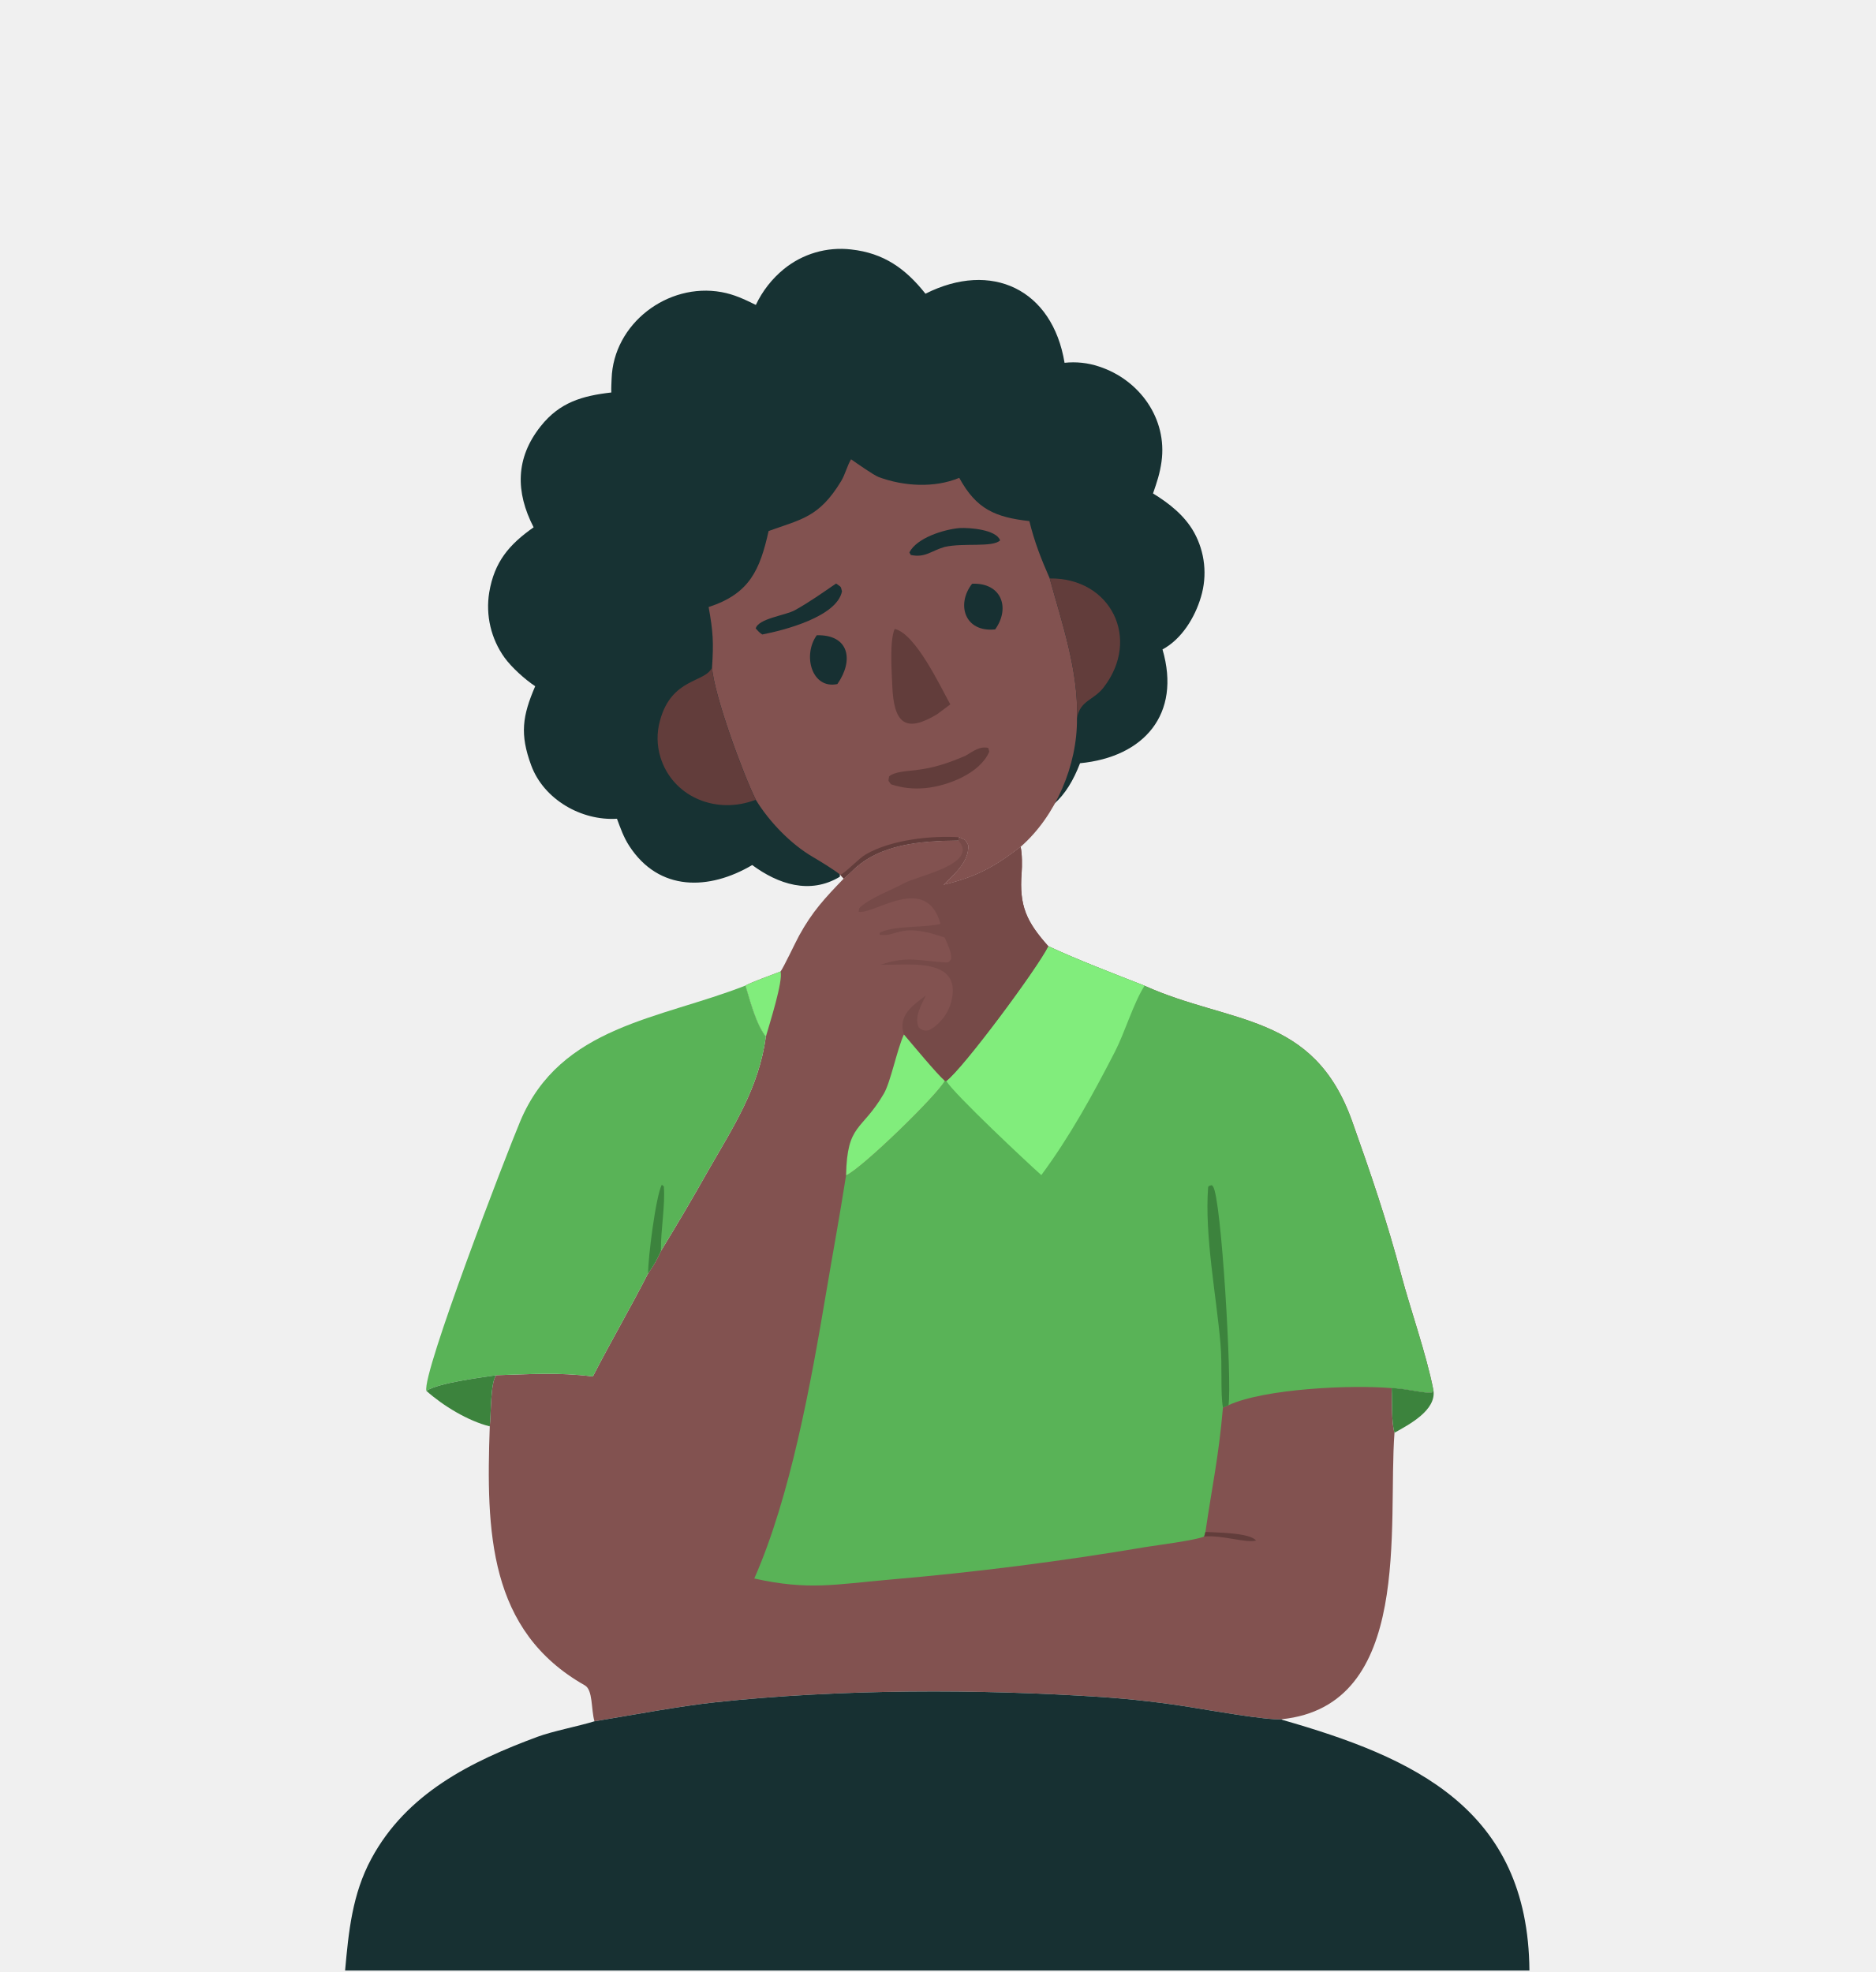
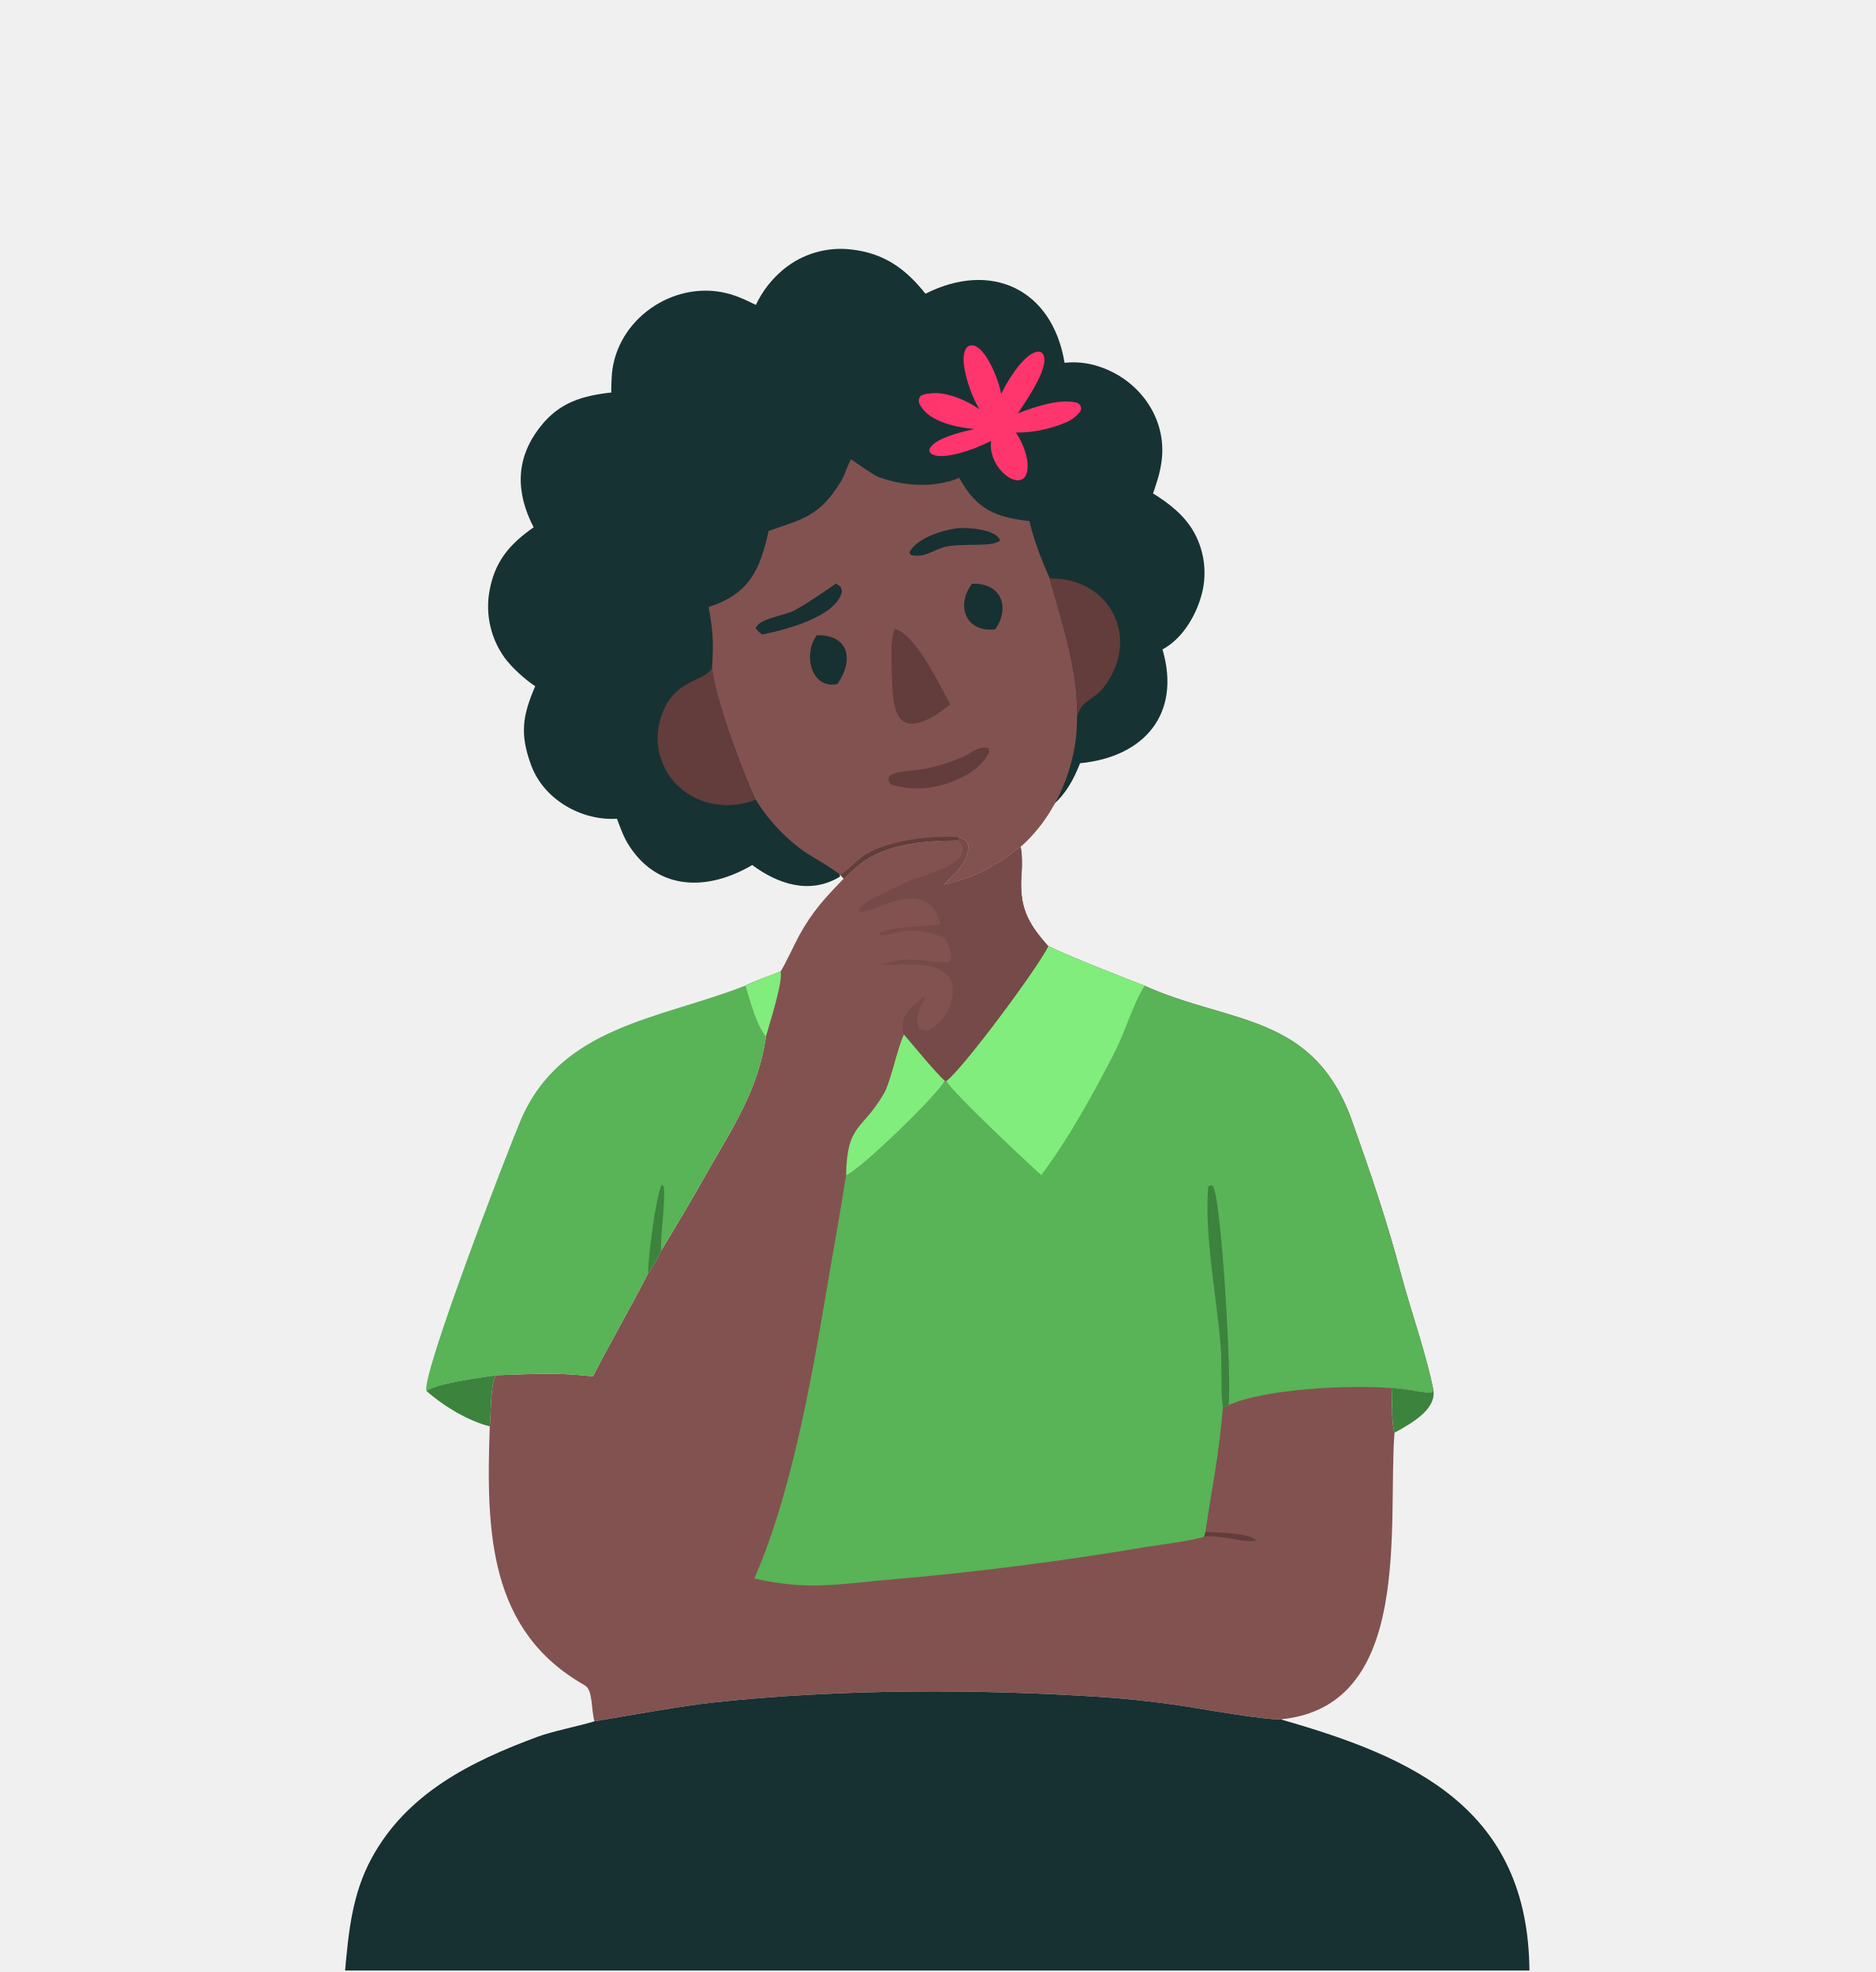
<svg xmlns="http://www.w3.org/2000/svg" width="543" height="571" viewBox="0 0 543 571" fill="none">
-   <g clip-path="url(#clip0_39_2350)">
-     <path d="M277.652 242.423C279.74 243.431 279.277 242.852 280.287 244.698C280.679 249.357 276.202 253.225 273.121 256.214C282.46 253.978 287.818 251.125 295.487 245.199C295.943 247.238 295.937 250.673 295.777 252.759C295.04 262.377 297.211 266.898 303.5 273.979C311.659 277.794 322.756 282.061 331.365 285.427C356.324 296.667 380.29 293.194 391.498 324.731C396.872 339.851 401.516 353.425 405.715 369.249C408.405 379.387 413 392.214 415.012 402.61L414.665 403.157C413.209 403.7 406.444 401.895 402.906 401.942C403.096 405.689 402.786 411.708 403.73 414.855C401.706 441.61 409.261 493.937 370.988 497.818C366.733 498.149 350.073 495.177 344.861 494.351C336.386 492.989 327.854 492.006 319.291 491.406C283.059 488.995 243.253 489.042 207.203 492.892C196.803 494.002 182.572 496.683 172.103 498.409C171.095 494.857 171.701 489.347 169.313 487.995C141.406 472.189 140.72 443.498 141.796 413.01C142.193 409.734 141.954 399.982 143.706 398.196C153.927 397.9 161.353 397.29 171.649 398.558C176.741 388.631 182.453 378.864 187.645 368.691C189.467 366.111 190.024 365.008 191.358 362.22C196.04 354.583 200.578 346.86 204.972 339.055C212.317 326.242 219.669 315.158 221.741 300.151C218.925 296.697 217.155 289.803 215.818 285.372C217.589 284.379 223.768 282.157 225.975 281.305C226.709 280.452 230.425 272.601 231.375 270.875C235.252 263.84 238.818 260.059 244.263 254.405C244.989 253.823 245.991 252.881 246.671 252.207C254.678 244.266 266.629 243.502 277.469 243.365L277.652 242.423Z" fill="#825250" />
-     <path d="M303.501 273.979C311.66 277.794 322.757 282.061 331.366 285.427C356.325 296.667 380.291 293.194 391.499 324.731C396.872 339.851 401.517 353.425 405.715 369.249C408.405 379.387 413.001 392.214 415.013 402.61L414.666 403.157C413.21 403.7 406.444 401.895 402.907 401.942C391.192 400.923 366.123 402.079 355.67 406.876L354.068 407.557C352.774 422.337 351.025 429.636 349 443.577L348.627 444.908C346.164 445.995 334.926 447.432 331.719 447.946C307.23 452.092 282.582 455.233 257.835 457.361C241.846 458.756 234.06 460.571 218.382 457.059C228.863 433.296 234.771 400.462 239.099 374.79C241.04 363.276 243.143 351.894 244.951 340.342C249.531 338.341 271.437 317.019 273.528 312.965L273.969 313.005C278.935 309.274 300.353 280.363 303.501 273.979Z" fill="#59B357" />
-     <path d="M303.5 273.979C311.66 277.794 322.757 282.061 331.365 285.427C328.081 290.615 325.685 298.908 322.798 304.514C316.42 316.906 309.769 329.061 301.479 340.249C297.386 336.633 276.242 316.774 273.969 313.005C278.934 309.274 300.352 280.363 303.5 273.979Z" fill="#81ED7C" />
+   <g clip-path="url(#clip0_71_773)">
+     <path d="M277.652 242.423C279.74 243.431 279.277 242.852 280.287 244.698C280.679 249.357 276.202 253.225 273.121 256.214C282.46 253.978 287.818 251.125 295.487 245.199C295.943 247.238 295.937 250.673 295.777 252.759C295.04 262.377 297.211 266.898 303.5 273.979C311.659 277.794 322.756 282.061 331.365 285.427C356.324 296.667 380.29 293.194 391.498 324.731C396.872 339.851 401.516 353.425 405.715 369.249C408.405 379.387 413 392.214 415.012 402.61L414.665 403.157C413.209 403.7 406.444 401.895 402.906 401.942C403.096 405.689 402.786 411.708 403.73 414.855C401.706 441.61 409.261 493.937 370.988 497.818C366.733 498.149 350.073 495.177 344.861 494.351C336.386 492.989 327.854 492.006 319.291 491.406C283.059 488.995 243.253 489.042 207.203 492.892C196.803 494.002 182.572 496.683 172.103 498.409C171.095 494.857 171.701 489.347 169.313 487.995C141.406 472.189 140.72 443.498 141.796 413.01C142.193 409.734 141.954 399.982 143.706 398.196C153.927 397.9 161.353 397.29 171.649 398.558C176.741 388.631 182.453 378.864 187.645 368.69C189.467 366.111 190.024 365.008 191.358 362.22C196.04 354.583 200.578 346.86 204.972 339.055C212.317 326.242 219.669 315.158 221.741 300.151C218.925 296.697 217.155 289.803 215.818 285.372C217.589 284.379 223.768 282.157 225.975 281.305C226.709 280.452 230.425 272.601 231.375 270.875C235.252 263.84 238.818 260.059 244.263 254.405C244.989 253.823 245.991 252.881 246.671 252.207C254.678 244.266 266.629 243.502 277.469 243.365L277.652 242.423Z" fill="#825250" />
+     <path d="M303.501 273.98C311.66 277.794 322.757 282.061 331.366 285.427C356.325 296.667 380.291 293.194 391.499 324.731C396.872 339.851 401.517 353.425 405.715 369.25C408.405 379.387 413.001 392.214 415.013 402.61L414.666 403.157C413.21 403.7 406.444 401.895 402.907 401.942C391.192 400.923 366.123 402.079 355.67 406.876L354.068 407.557C352.774 422.337 351.025 429.637 349 443.577L348.627 444.908C346.164 445.995 334.926 447.432 331.719 447.946C307.23 452.092 282.582 455.233 257.835 457.361C241.846 458.756 234.06 460.571 218.382 457.059C228.863 433.296 234.771 400.462 239.099 374.79C241.04 363.277 243.143 351.894 244.951 340.342C249.531 338.341 271.437 317.019 273.528 312.965L273.969 313.006C278.935 309.274 300.353 280.363 303.501 273.98Z" fill="#59B357" />
+     <path d="M303.5 273.98C311.66 277.794 322.757 282.061 331.365 285.427C328.081 290.615 325.685 298.908 322.798 304.514C316.42 316.906 309.769 329.061 301.479 340.249C297.386 336.633 276.242 316.774 273.969 313.006C278.934 309.274 300.352 280.363 303.5 273.98Z" fill="#81ED7C" />
    <path d="M354.068 407.557C353.289 403.385 353.927 395.792 353.344 388.992C352.173 375.312 348.729 357.833 349.768 343.854C349.806 343.338 350.285 343.334 350.835 343.16C350.944 343.28 351.06 343.393 351.163 343.518C353.63 346.517 356.728 400.555 355.67 406.876L354.068 407.557Z" fill="#3C833D" />
-     <path d="M277.653 242.423C279.741 243.431 279.278 242.852 280.288 244.698C280.68 249.357 276.203 253.225 273.122 256.214C282.461 253.978 287.819 251.125 295.488 245.199C295.944 247.238 295.938 250.673 295.778 252.759C295.041 262.377 297.212 266.898 303.501 273.979C300.353 280.363 278.935 309.274 273.97 313.005L273.528 312.965C271.222 310.972 264.077 302.326 261.695 299.54C259.954 293.856 264.21 291.242 268.019 288.243C266.726 291.133 264.631 294.322 265.984 297.51C268.01 299.255 269.591 298.205 271.421 296.579C274.077 294.178 275.672 290.82 275.855 287.244C276.281 277.127 261.545 279.618 254.943 279.352C262.734 276.683 266.222 278.276 273.907 278.686C274.799 278.733 274.848 278.381 275.39 277.707C275.522 275.666 274.332 273.414 273.506 271.473C269.709 270.164 265.043 268.797 261.008 269.655C258.204 270.252 257.724 270.917 254.688 270.677L254.68 270.078C258.934 267.893 268.119 268.666 272.292 267.515C268.191 252.74 253.273 264.79 248.604 264.022L248.757 262.984C251.449 260.161 258.321 257.642 261.861 255.686C265.626 253.606 283.579 250.207 277.471 243.365L277.653 242.423Z" fill="#764A48" />
+     <path d="M277.653 242.423C279.741 243.431 279.278 242.852 280.288 244.698C280.68 249.357 276.203 253.225 273.122 256.214C282.461 253.978 287.819 251.125 295.488 245.199C295.944 247.238 295.938 250.673 295.778 252.759C295.041 262.377 297.212 266.898 303.501 273.979C300.353 280.363 278.935 309.274 273.97 313.005L273.528 312.965C271.222 310.972 264.077 302.326 261.695 299.54C259.954 293.856 264.21 291.242 268.019 288.243C266.726 291.133 264.631 294.322 265.984 297.51C268.01 299.255 269.591 298.205 271.421 296.579C274.077 294.178 275.672 290.82 275.855 287.244C276.281 277.127 261.545 279.618 254.943 279.352C262.734 276.683 266.222 278.276 273.907 278.686C274.799 278.733 274.848 278.381 275.39 277.707C275.522 275.666 274.332 273.414 273.506 271.473C269.709 270.164 265.043 268.797 261.008 269.655C258.204 270.252 257.724 270.917 254.688 270.677L254.68 270.078C258.934 267.893 268.119 268.666 272.292 267.515C268.191 252.74 253.273 264.79 248.604 264.022L248.757 262.984C251.449 260.16 258.321 257.642 261.861 255.686C265.626 253.606 283.579 250.207 277.471 243.365L277.653 242.423Z" fill="#764A48" />
    <path d="M261.696 299.54C264.078 302.326 271.222 310.972 273.529 312.965C271.438 317.019 249.532 338.341 244.952 340.342C245.253 325.206 249.446 327.691 255.878 316.695C257.882 313.271 259.658 303.991 261.696 299.54Z" fill="#81ED7C" />
    <path d="M225.975 281.305C226.797 284.032 222.732 296.621 221.741 300.151C218.925 296.698 217.155 289.804 215.818 285.372C217.589 284.379 223.768 282.158 225.975 281.305Z" fill="#81ED7C" />
-     <path d="M348.999 443.578C351.941 443.772 361.84 443.743 363.655 446.079C360.569 446.86 353.773 444.396 348.626 444.908L348.999 443.578Z" fill="#623D3B" />
-     <path d="M176.992 113.644C176.93 112.267 177.027 111.037 177.071 109.69C177.585 93.701 193.325 81.759 208.865 84.575C212.602 85.252 215.472 86.647 218.831 88.288C220.729 84.272 223.493 80.731 226.931 77.919C232.38 73.477 239.394 71.424 246.379 72.228C255.911 73.263 262.212 77.817 267.937 85.047C287.047 75.403 304.696 83.748 308.208 105.051C311.559 104.687 314.956 105.05 318.155 106.12C329.898 109.934 338.015 121.229 336.279 133.682C335.8 137.126 334.947 139.629 333.818 142.878C338.531 145.773 342.984 149.27 345.722 154.185C348.864 159.888 349.578 166.616 347.699 172.85C345.952 178.776 342.139 185.047 336.564 188.047C342.057 206.835 331.161 219.215 312.696 220.995C308.845 230.964 303.253 236.745 292.348 238.217C291.231 235.425 290.171 232.611 289.172 229.774C288.611 227.828 287.146 224.697 286.301 222.741C273.631 237.703 258.479 241.929 239.639 237.308C240.267 239.997 243.565 251.967 243.135 253.871C234.439 259.116 225.242 255.985 217.777 250.476C205.344 257.824 190.788 258.254 182.161 244.911C180.536 242.398 179.661 239.846 178.62 237.069C168.33 237.715 157.457 231.495 153.807 221.649C150.444 212.575 151.254 207.286 154.949 198.701C151.971 196.731 148.121 193.245 146.07 190.418C142.154 184.954 140.561 178.162 141.641 171.527C143.137 162.631 147.443 157.645 154.492 152.684C149.227 142.474 149.201 132.656 156.538 123.419C162.056 116.472 168.591 114.61 176.992 113.644Z" fill="#173233" />
-     <path d="M172.102 498.409C182.572 496.683 196.802 494.002 207.202 492.892C243.252 489.042 283.059 488.995 319.29 491.406C327.853 492.006 336.385 492.989 344.86 494.351C350.072 495.177 366.732 498.149 370.988 497.819C371.099 497.884 371.21 497.95 371.321 498.015C409.037 508.813 442.435 523.593 442.794 570.574H99.912C100.924 559.354 101.965 548.478 107.51 538.201C117.728 519.256 136.33 510.031 155.69 502.868C160.058 501.253 167.278 499.886 172.102 498.409Z" fill="#173032" />
-     <path d="M222.53 153.754C232.009 150.333 237.141 149.816 243.497 139.355C244.72 137.342 245.186 135.044 246.398 132.989C247.897 134.034 252.964 137.605 254.386 138.134C261.647 140.831 270.595 141.347 277.72 138.361C282.692 147.46 288.113 149.747 298.017 150.893C299.517 156.985 301.408 161.783 303.914 167.495C307.477 180.355 312.299 194.424 311.801 208.006C311.946 221.525 305.694 236.27 295.49 245.199C287.82 251.125 282.462 253.978 273.124 256.214C276.204 253.225 280.681 249.357 280.29 244.698C279.28 242.852 279.742 243.432 277.654 242.423L277.472 243.365C266.631 243.503 254.68 244.266 246.673 252.207C245.994 252.881 244.991 253.823 244.266 254.406L243.295 253.321C241.796 252.032 237.243 249.242 235.379 248.161C228.973 244.445 222.675 237.908 218.82 231.577C215.134 224.151 206.685 201.22 206.15 193.25C206.625 185.958 206.46 182.963 205.159 175.771C217.048 171.899 219.994 165.045 222.53 153.754Z" fill="#825250" />
+     <path d="M348.999 443.577C351.941 443.772 361.84 443.743 363.655 446.079C360.569 446.86 353.773 444.396 348.626 444.908L348.999 443.577Z" fill="#623D3B" />
+     <path d="M176.992 113.644C176.93 112.267 177.027 111.037 177.071 109.69C177.585 93.701 193.325 81.759 208.865 84.575C212.602 85.252 215.472 86.647 218.831 88.288C220.729 84.272 223.493 80.731 226.931 77.919C232.38 73.477 239.394 71.424 246.379 72.228C255.911 73.263 262.212 77.817 267.937 85.046C287.047 75.403 304.696 83.748 308.208 105.051C311.559 104.687 314.956 105.05 318.155 106.12C329.898 109.934 338.015 121.229 336.279 133.682C335.8 137.126 334.947 139.629 333.818 142.878C338.531 145.773 342.984 149.27 345.722 154.185C348.864 159.888 349.578 166.616 347.699 172.85C345.952 178.776 342.139 185.047 336.564 188.047C342.057 206.835 331.161 219.215 312.696 220.995C308.845 230.964 303.253 236.745 292.348 238.217C291.231 235.425 290.171 232.611 289.172 229.774C288.611 227.828 287.146 224.697 286.301 222.741C273.631 237.703 258.479 241.929 239.639 237.308C240.267 239.997 243.565 251.967 243.135 253.871C234.439 259.116 225.242 255.985 217.777 250.476C205.344 257.824 190.788 258.254 182.161 244.911C180.536 242.398 179.661 239.846 178.62 237.069C168.33 237.715 157.457 231.494 153.807 221.649C150.444 212.575 151.254 207.286 154.949 198.701C151.971 196.731 148.121 193.245 146.07 190.417C142.154 184.954 140.561 178.162 141.641 171.527C143.137 162.631 147.443 157.645 154.492 152.684C149.227 142.474 149.201 132.656 156.538 123.419C162.056 116.472 168.591 114.61 176.992 113.644Z" fill="#173233" />
+     <path d="M172.102 498.409C182.572 496.683 196.802 494.002 207.202 492.892C243.252 489.042 283.059 488.995 319.29 491.407C327.853 492.006 336.385 492.989 344.86 494.351C350.072 495.177 366.732 498.15 370.988 497.819C371.099 497.884 371.21 497.95 371.321 498.015C409.037 508.813 442.435 523.593 442.794 570.574H99.912C100.924 559.354 101.965 548.478 107.51 538.201C117.728 519.256 136.33 510.031 155.69 502.868C160.058 501.253 167.278 499.886 172.102 498.409Z" fill="#173032" />
+     <path d="M222.53 153.754C232.009 150.333 237.141 149.816 243.497 139.355C244.72 137.342 245.186 135.044 246.398 132.989C247.897 134.033 252.964 137.605 254.386 138.134C261.647 140.831 270.595 141.347 277.72 138.361C282.692 147.46 288.113 149.747 298.017 150.892C299.517 156.985 301.408 161.783 303.914 167.495C307.477 180.354 312.299 194.424 311.801 208.006C311.946 221.525 305.694 236.27 295.49 245.199C287.82 251.125 282.462 253.978 273.124 256.214C276.204 253.225 280.681 249.357 280.29 244.698C279.28 242.852 279.742 243.432 277.654 242.423L277.472 243.365C266.631 243.503 254.68 244.266 246.673 252.207C245.994 252.881 244.991 253.823 244.266 254.406L243.295 253.321C241.796 252.032 237.243 249.242 235.379 248.161C228.973 244.445 222.675 237.908 218.82 231.577C215.134 224.151 206.685 201.22 206.15 193.25C206.625 185.958 206.46 182.963 205.159 175.771C217.048 171.899 219.994 165.045 222.53 153.754Z" fill="#825250" />
    <path d="M243.294 253.321C245.021 252.491 248.601 248.591 250.661 247.392C257.91 243.17 269.522 241.904 277.653 242.423L277.471 243.365C266.63 243.503 254.679 244.266 246.672 252.207C245.993 252.881 244.99 253.823 244.264 254.406L243.294 253.321Z" fill="#623D3B" />
    <path d="M259.025 182.103C265.08 183.48 272.189 198.665 275.125 203.953L271.318 206.811C262.155 212.334 258.759 209.483 258.331 198.542C258.166 194.317 257.507 185.637 259.025 182.103Z" fill="#623D3B" />
    <path d="M267.983 228.19C264.447 228.517 261.319 228.2 257.953 227.093C257.04 225.785 257.185 226.396 257.414 224.807C259.017 223.41 262.732 223.286 265.03 223.005C270.512 222.332 274.418 221.008 279.498 218.851C281.801 217.512 283.634 215.992 286.118 216.563L286.414 217.639C283.745 223.953 274.4 227.551 267.983 228.19Z" fill="#623D3B" />
-     <path d="M236.469 183.939C245.887 183.708 247.237 191.22 242.435 198.068C235.031 199.646 232.292 189.722 236.469 183.939Z" fill="#173032" />
+     <path d="M236.469 183.939C245.887 183.709 247.237 191.22 242.435 198.068C235.031 199.646 232.292 189.722 236.469 183.939Z" fill="#173032" />
    <path d="M242.073 168.957C243.677 170.179 243.315 169.568 243.771 171.221C242.296 178.584 227.018 182.498 220.686 183.719C219.742 183.074 219.564 182.827 218.794 181.966C219.587 179.066 227.351 178.229 230.137 176.685C234.298 174.378 238.153 171.631 242.073 168.957Z" fill="#173032" />
    <path d="M281.44 169.027C289.834 168.655 292.624 175.895 288.127 182.24C279.294 183.177 276.78 174.992 281.44 169.027Z" fill="#173032" />
    <path d="M277.785 152.903C280.709 152.74 288.44 153.331 289.557 156.473C287.314 158.594 279.02 157.109 273.494 158.365C269.606 159.472 267.896 161.575 263.695 160.696L263.282 159.959C265.439 155.718 273.258 153.304 277.785 152.903Z" fill="#173032" />
    <path d="M215.819 285.372C217.156 289.803 218.926 296.698 221.741 300.151C219.67 315.158 212.317 326.242 204.972 339.055C200.579 346.86 196.04 354.583 191.359 362.22C190.025 365.008 189.467 366.111 187.646 368.691C182.453 378.864 176.741 388.632 171.649 398.558C161.353 397.29 153.928 397.9 143.707 398.196C139.048 398.899 126.922 400.418 123.445 402.733C122.099 397.833 146.543 334.355 150.632 324.633C162.267 296.971 191.013 295.124 215.819 285.372Z" fill="#59B357" />
    <path d="M187.645 368.691C187.58 364.421 189.849 346.438 191.602 343.048L192.191 343.537C192.627 349.091 191.293 356.123 191.35 361.741L191.358 362.22C190.024 365.008 189.466 366.111 187.645 368.691Z" fill="#3C833D" />
-     <path d="M218.815 231.577C218.423 231.715 218.03 231.85 217.635 231.981C206.733 235.602 194.686 230.517 191.206 219.256C190.155 215.827 190.105 212.17 191.06 208.714C194.421 196.129 204.273 197.752 206.145 193.25C206.681 201.22 215.129 224.152 218.815 231.577Z" fill="#623D3B" />
+     <path d="M218.815 231.577C218.423 231.715 218.03 231.85 217.635 231.981C206.733 235.602 194.686 230.517 191.206 219.255C190.155 215.827 190.105 212.17 191.06 208.714C194.421 196.129 204.273 197.752 206.145 193.25C206.681 201.22 215.129 224.151 218.815 231.577Z" fill="#623D3B" />
    <path d="M303.91 167.495C321.569 167.251 330.448 184.97 319.487 199.087C316.559 202.859 312.715 202.741 311.797 208.006C312.295 194.424 307.473 180.355 303.91 167.495Z" fill="#623D3B" />
    <path d="M123.446 402.733C126.923 400.418 139.049 398.899 143.708 398.196C141.956 399.983 142.195 409.734 141.797 413.01C135.52 411.459 128.264 407.042 123.446 402.733Z" fill="#3C833D" />
    <path d="M402.906 401.942C406.444 401.895 413.209 403.7 414.665 403.157L415.012 402.61C415.837 408.319 408.113 412.409 403.73 414.855C402.786 411.708 403.096 405.689 402.906 401.942Z" fill="#3C833D" />
+     <path d="M280.723 100.086C279.687 100.417 279.095 101.613 278.981 103.606C278.862 105.664 279.571 109.103 280.845 112.659C281.649 114.901 282.304 116.326 283.427 118.273L283.559 118.502L282.872 118.052C281.846 117.379 281.14 116.97 280.106 116.446C276.826 114.784 273.437 113.814 270.902 113.814C270.19 113.814 268.782 113.927 268.273 114.026C267.73 114.131 267.023 114.361 266.739 114.525C266.148 114.868 265.848 115.803 266.077 116.589C266.408 117.724 267.904 119.494 269.355 120.468C271.608 121.98 274.901 123.157 278.696 123.806C279.581 123.957 281.515 124.188 281.895 124.188C282.024 124.188 282.119 124.2 282.104 124.214C282.09 124.228 281.608 124.345 281.033 124.473C276.423 125.503 272.875 126.778 270.882 128.122C270.277 128.529 269.537 129.249 269.273 129.687C269.099 129.976 269.085 130.023 269.086 130.356C269.088 130.929 269.311 131.251 269.929 131.576C271.911 132.617 276.527 131.942 282.186 129.783C283.503 129.28 285.853 128.241 286.623 127.82C286.776 127.737 286.912 127.68 286.926 127.693C286.94 127.707 286.925 127.928 286.893 128.185C286.693 129.773 287.136 131.9 288.045 133.706C289.518 136.636 292.221 138.892 294.487 139.083C294.954 139.122 295.508 139.013 295.908 138.804C297.284 138.083 297.842 135.889 297.363 133.087C296.943 130.628 295.813 127.817 294.4 125.715C294.243 125.482 294.115 125.28 294.115 125.266C294.115 125.252 294.486 125.24 294.94 125.24C299.377 125.24 304.927 124.013 308.985 122.136C310.13 121.606 311.048 120.966 311.95 120.068C312.529 119.49 312.727 119.23 312.89 118.834C313.14 118.227 312.953 117.473 312.437 117.007C312.103 116.705 311.659 116.541 310.849 116.421C308.444 116.064 305.854 116.281 302.512 117.119C300.066 117.732 297.105 118.699 295.299 119.474C295.016 119.595 294.767 119.694 294.744 119.694C294.721 119.694 295.158 119.011 295.716 118.176C300.978 110.299 303.031 105.494 302.191 103.017C301.638 101.385 299.938 101.411 297.739 103.087C297.128 103.552 295.932 104.741 295.245 105.565C293.438 107.732 291.57 110.621 290.277 113.248C290.061 113.687 289.872 114.047 289.858 114.049C289.843 114.051 289.793 113.821 289.745 113.538C289.329 111.055 287.623 106.732 285.991 104.023C284.678 101.845 283.12 100.321 281.923 100.047C281.592 99.971 281.025 99.99 280.723 100.086Z" fill-rule="evenodd" clip-rule="evenodd" fill="#FF356E" />
  </g>
  <defs>
-     <clipPath id="clip0_39_2350">
+     <clipPath id="clip0_71_773">
      <rect width="543" height="570.574" fill="white" />
    </clipPath>
  </defs>
</svg>
